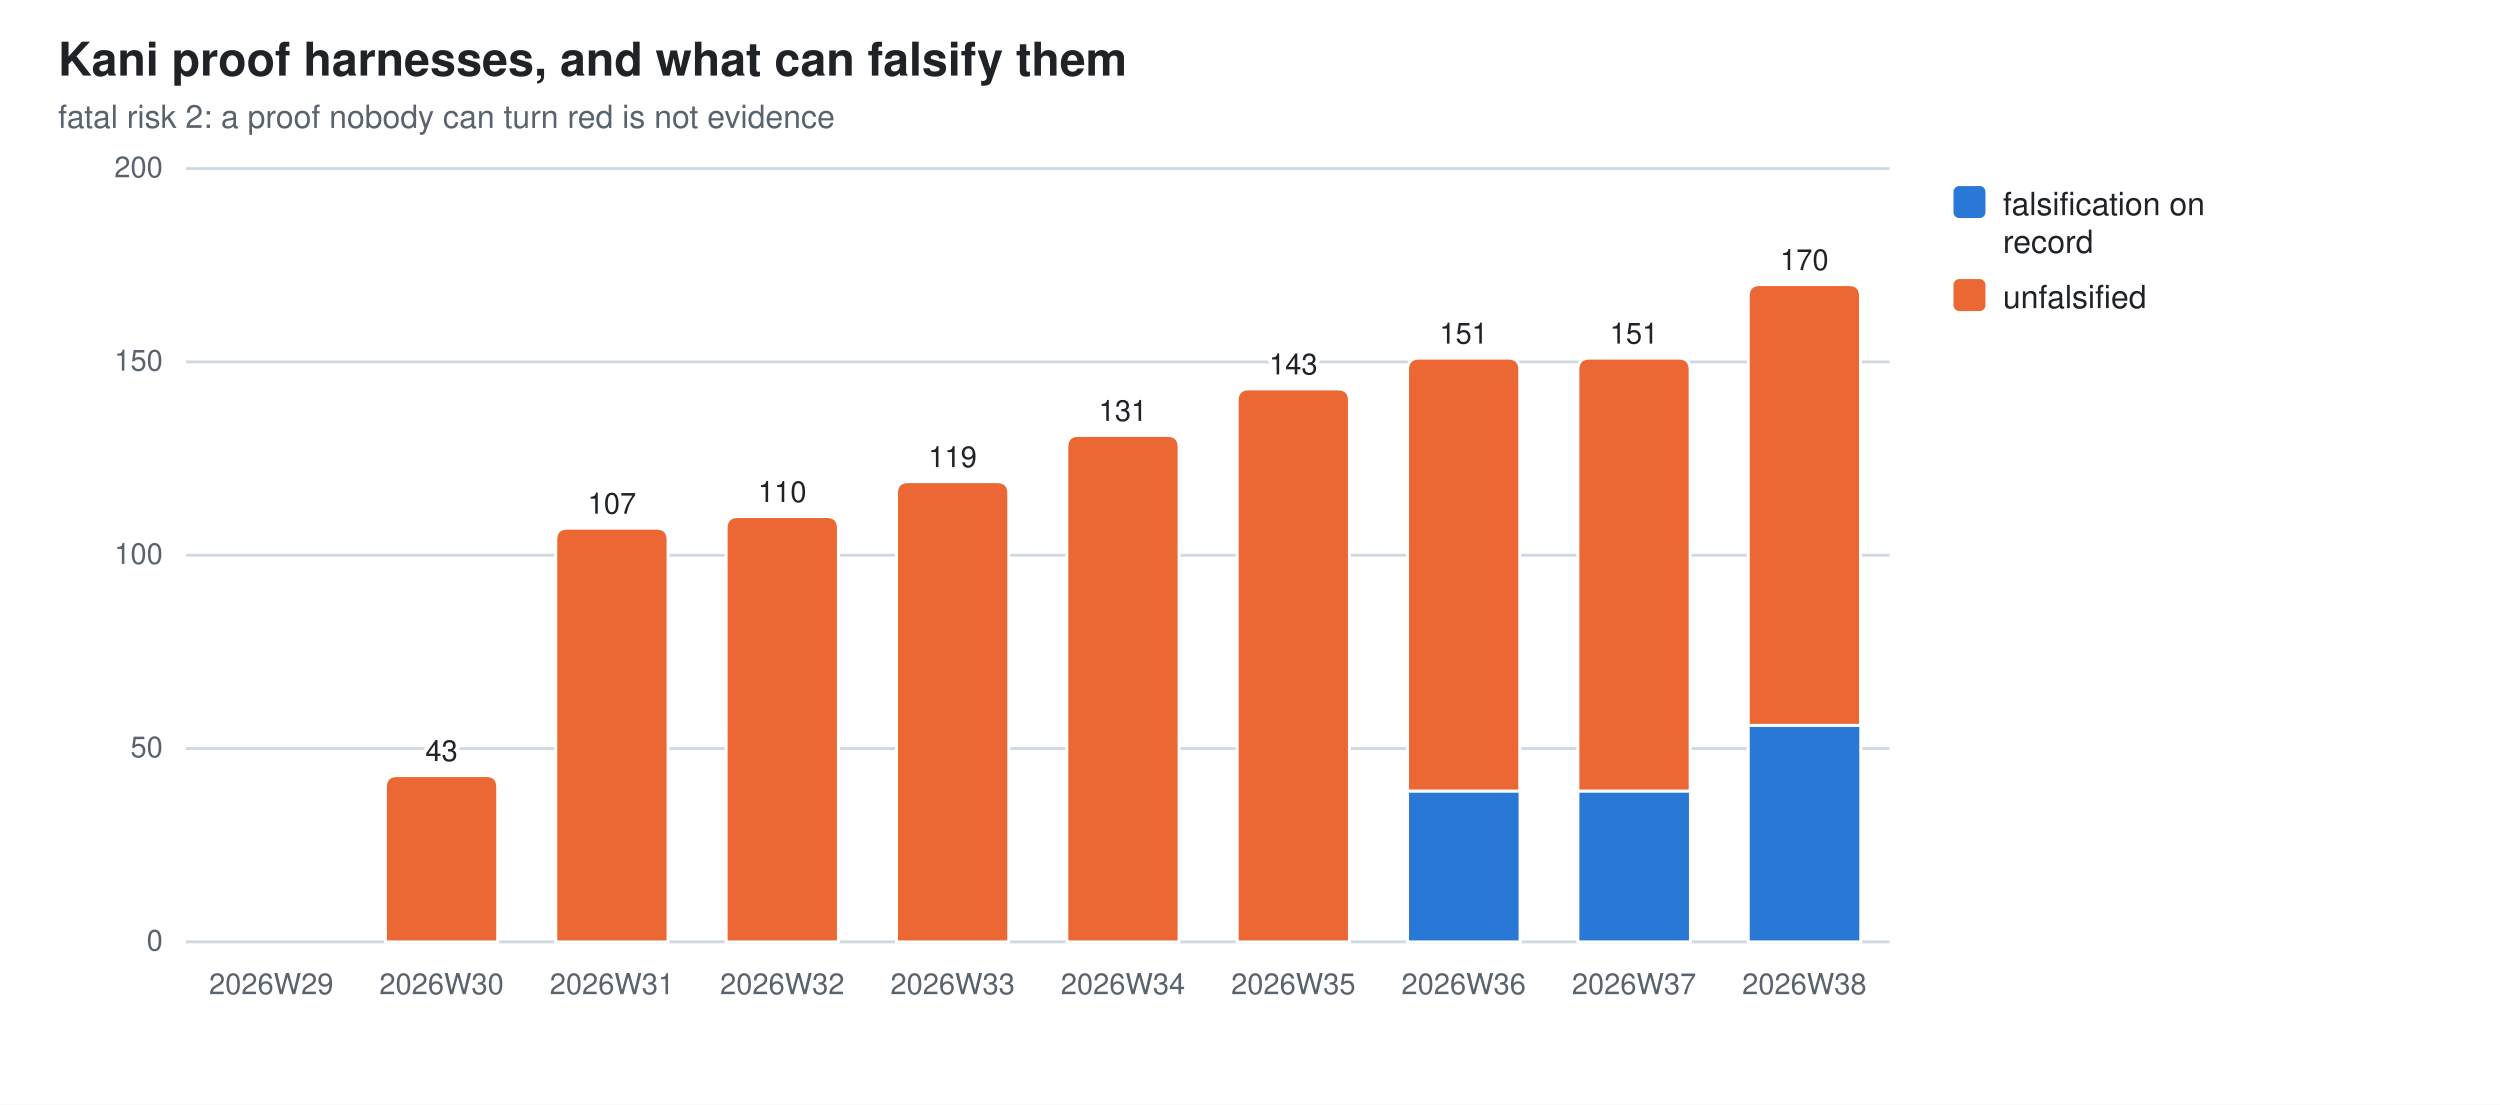
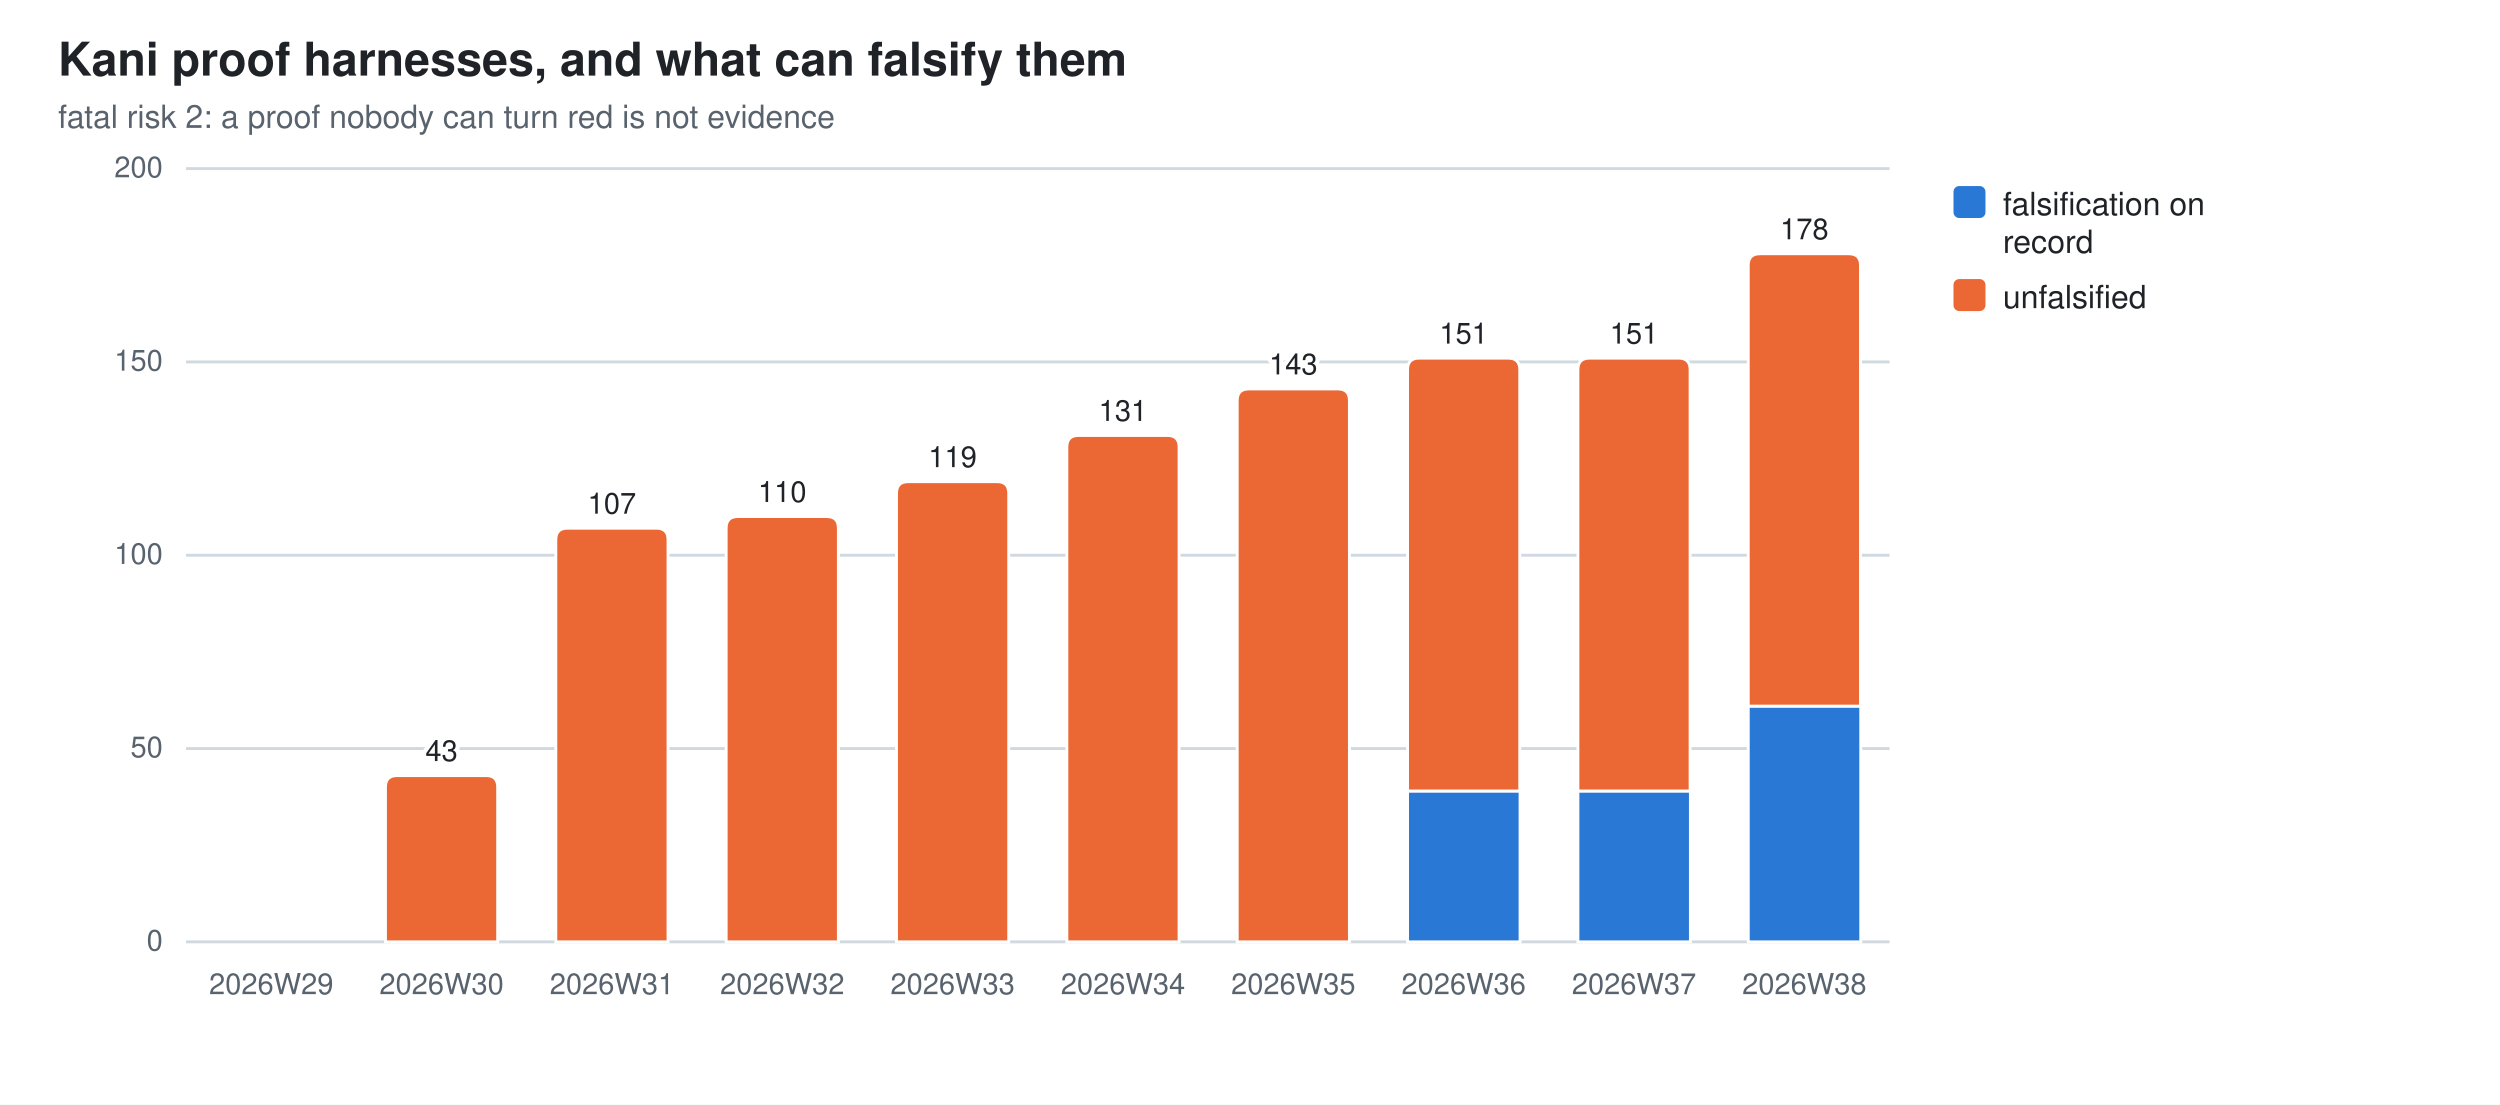
<svg xmlns="http://www.w3.org/2000/svg" width="860" height="380" viewBox="0 0 860 380" role="img" aria-label="Kani proof harnesses, and what can falsify them">
  <style>
  .bg{fill:#ffffff} .fg{fill:#1f2328} .mut{fill:#59636e} .grid{stroke:#d1d9e0}
  .seg{stroke:#ffffff;stroke-width:1}
  .val{paint-order:stroke;stroke:#ffffff;stroke-width:3px;stroke-linejoin:round}
  .s0{fill:#2a78d6}  .s1{fill:#eb6834}  .s2{fill:#1baf7a}  .s3{fill:#eda100}  .s4{fill:#e87ba4}  .s5{fill:#008300}  .s6{fill:#4a3aa7}  .s7{fill:#e34948}
  @media (prefers-color-scheme: dark){
    .bg{fill:#0d1117} .fg{fill:#e6edf3} .mut{fill:#9198a1} .grid{stroke:#30363d}
    .seg{stroke:#0d1117} .val{stroke:#0d1117} .s0{fill:#3987e5} .s1{fill:#d95926} .s2{fill:#199e70} .s3{fill:#c98500} .s4{fill:#d55181} .s5{fill:#008300} .s6{fill:#9085e9} .s7{fill:#e66767}}
  text{font-family:-apple-system,BlinkMacSystemFont,"Segoe UI",Helvetica,Arial,sans-serif}
</style>
  <rect class="bg" width="860" height="380" />
  <text class="fg" x="20" y="26" font-size="16" font-weight="600">Kani proof harnesses, and what can falsify them</text>
  <text class="mut" x="20" y="44" font-size="11">fatal risk 2: a proof nobody can turn red is not evidence</text>
  <line class="grid" x1="64" y1="324.0" x2="650.0" y2="324.0" stroke-width="1" />
  <text class="mut" x="56" y="327.0" font-size="10" text-anchor="end">0</text>
  <line class="grid" x1="64" y1="257.5" x2="650.0" y2="257.5" stroke-width="1" />
  <text class="mut" x="56" y="260.5" font-size="10" text-anchor="end">50</text>
  <line class="grid" x1="64" y1="191.0" x2="650.0" y2="191.0" stroke-width="1" />
  <text class="mut" x="56" y="194.0" font-size="10" text-anchor="end">100</text>
  <line class="grid" x1="64" y1="124.5" x2="650.0" y2="124.5" stroke-width="1" />
  <text class="mut" x="56" y="127.5" font-size="10" text-anchor="end">150</text>
  <line class="grid" x1="64" y1="58.0" x2="650.0" y2="58.0" stroke-width="1" />
  <text class="mut" x="56" y="61.0" font-size="10" text-anchor="end">200</text>
  <text class="mut" x="93.3" y="342" font-size="10" text-anchor="middle">2026W29</text>
  <path class="seg s1" d="M132.6,324.0 V270.8 Q132.6,266.8 136.6,266.8 H167.2 Q171.2,266.8 171.2,270.8 V324.0 Z" />
  <text class="mut" x="151.9" y="342" font-size="10" text-anchor="middle">2026W30</text>
  <text class="fg val" x="151.9" y="261.8" font-size="10" text-anchor="middle">43</text>
  <path class="seg s1" d="M191.2,324.0 V185.7 Q191.2,181.7 195.2,181.7 H225.8 Q229.8,181.7 229.8,185.7 V324.0 Z" />
  <text class="mut" x="210.5" y="342" font-size="10" text-anchor="middle">2026W31</text>
  <text class="fg val" x="210.5" y="176.7" font-size="10" text-anchor="middle">107</text>
  <path class="seg s1" d="M249.8,324.0 V181.7 Q249.8,177.7 253.8,177.7 H284.4 Q288.4,177.7 288.4,181.7 V324.0 Z" />
  <text class="mut" x="269.1" y="342" font-size="10" text-anchor="middle">2026W32</text>
  <text class="fg val" x="269.1" y="172.7" font-size="10" text-anchor="middle">110</text>
  <path class="seg s1" d="M308.4,324.0 V169.7 Q308.4,165.7 312.4,165.7 H343.0 Q347.0,165.7 347.0,169.7 V324.0 Z" />
  <text class="mut" x="327.7" y="342" font-size="10" text-anchor="middle">2026W33</text>
  <text class="fg val" x="327.7" y="160.7" font-size="10" text-anchor="middle">119</text>
  <path class="seg s1" d="M367.0,324.0 V153.8 Q367.0,149.8 371.0,149.8 H401.6 Q405.6,149.8 405.6,153.8 V324.0 Z" />
  <text class="mut" x="386.3" y="342" font-size="10" text-anchor="middle">2026W34</text>
  <text class="fg val" x="386.3" y="144.8" font-size="10" text-anchor="middle">131</text>
  <path class="seg s1" d="M425.6,324.0 V137.8 Q425.6,133.8 429.6,133.8 H460.2 Q464.2,133.8 464.2,137.8 V324.0 Z" />
  <text class="mut" x="444.9" y="342" font-size="10" text-anchor="middle">2026W35</text>
  <text class="fg val" x="444.9" y="128.8" font-size="10" text-anchor="middle">143</text>
  <rect class="seg s0" x="484.2" y="272.1" width="38.7" height="51.9" />
  <path class="seg s1" d="M484.2,272.1 V127.2 Q484.2,123.2 488.2,123.2 H518.8 Q522.8,123.2 522.8,127.2 V272.1 Z" />
  <text class="mut" x="503.5" y="342" font-size="10" text-anchor="middle">2026W36</text>
  <text class="fg val" x="503.5" y="118.2" font-size="10" text-anchor="middle">151</text>
  <rect class="seg s0" x="542.8" y="272.1" width="38.7" height="51.9" />
  <path class="seg s1" d="M542.8,272.1 V127.2 Q542.8,123.2 546.8,123.2 H577.4 Q581.4,123.2 581.4,127.2 V272.1 Z" />
  <text class="mut" x="562.1" y="342" font-size="10" text-anchor="middle">2026W37</text>
  <text class="fg val" x="562.1" y="118.2" font-size="10" text-anchor="middle">151</text>
-   <rect class="seg s0" x="601.4" y="249.5" width="38.7" height="74.5" />
-   <path class="seg s1" d="M601.4,249.5 V101.9 Q601.4,97.9 605.4,97.9 H636.0 Q640.0,97.9 640.0,101.9 V249.5 Z" />
+   <rect class="seg s0" x="601.4" y="242.9" width="38.7" height="81.1" />
+   <path class="seg s1" d="M601.4,242.9 V91.3 Q601.4,87.3 605.4,87.3 H636.0 Q640.0,87.3 640.0,91.3 V242.9 Z" />
  <text class="mut" x="620.7" y="342" font-size="10" text-anchor="middle">2026W38</text>
-   <text class="fg val" x="620.7" y="92.9" font-size="10" text-anchor="middle">170</text>
+   <text class="fg val" x="620.7" y="82.3" font-size="10" text-anchor="middle">178</text>
  <rect class="s0" x="672" y="64" width="11" height="11" rx="2" />
  <text class="fg" y="74" font-size="11">
    <tspan x="689" dy="0">falsification on</tspan>
    <tspan x="689" dy="13">record</tspan>
  </text>
  <rect class="s1" x="672" y="96" width="11" height="11" rx="2" />
  <text class="fg" y="106" font-size="11">
    <tspan x="689" dy="0">unfalsified</tspan>
  </text>
</svg>
